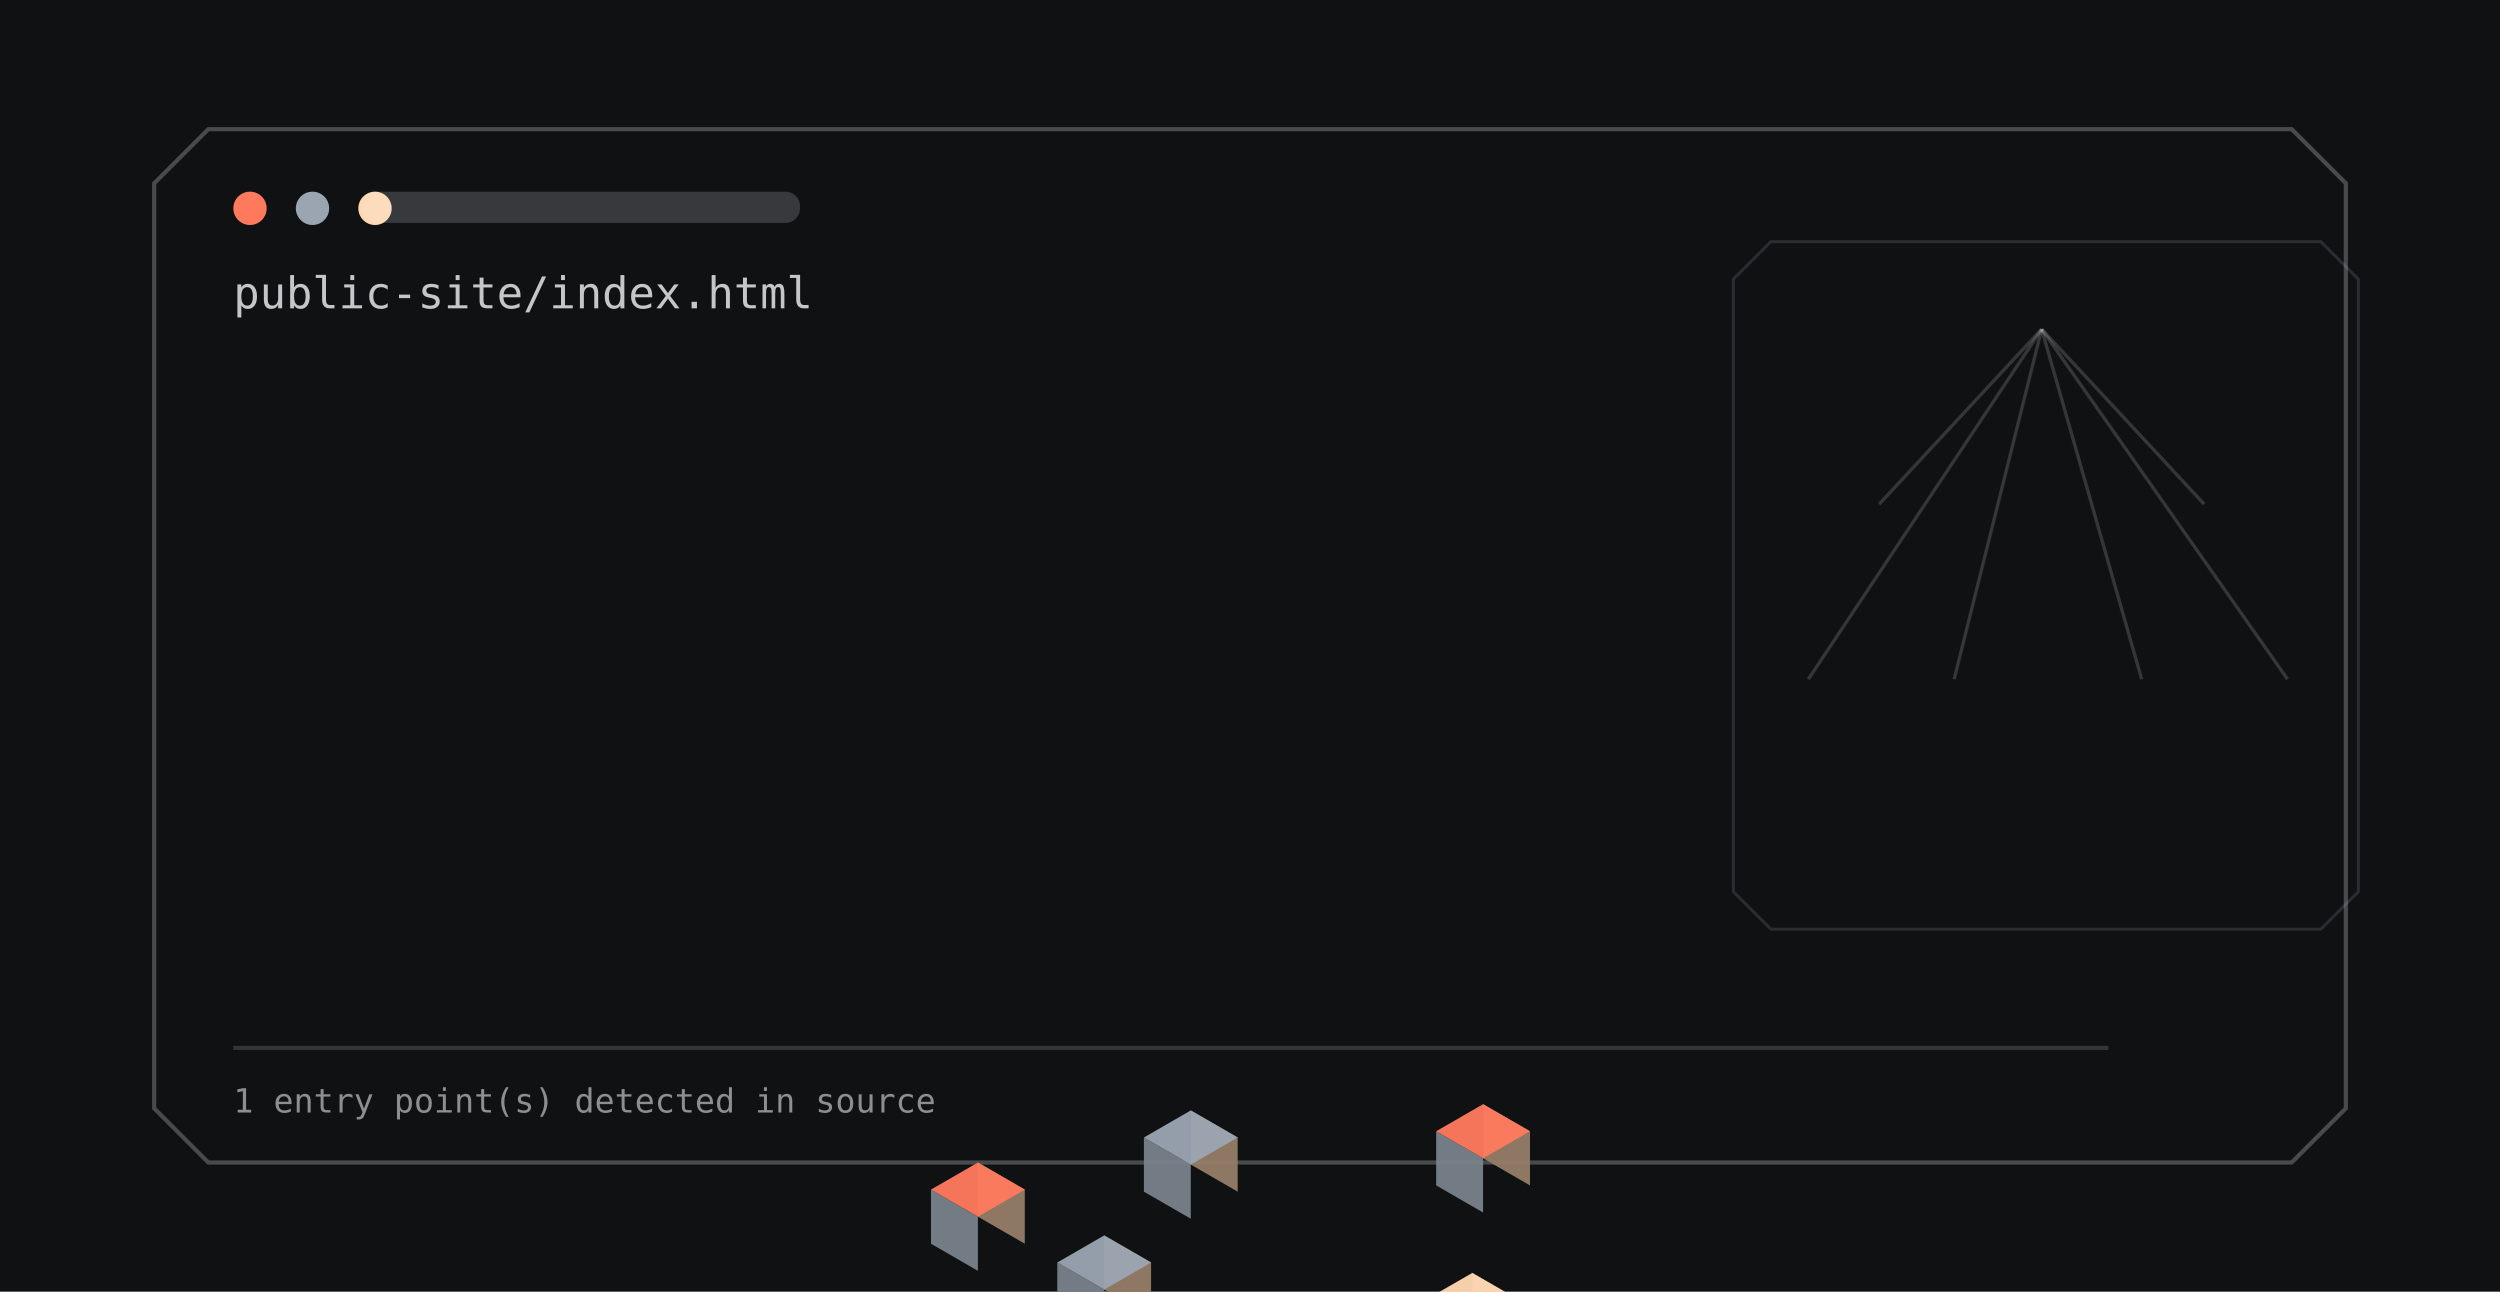
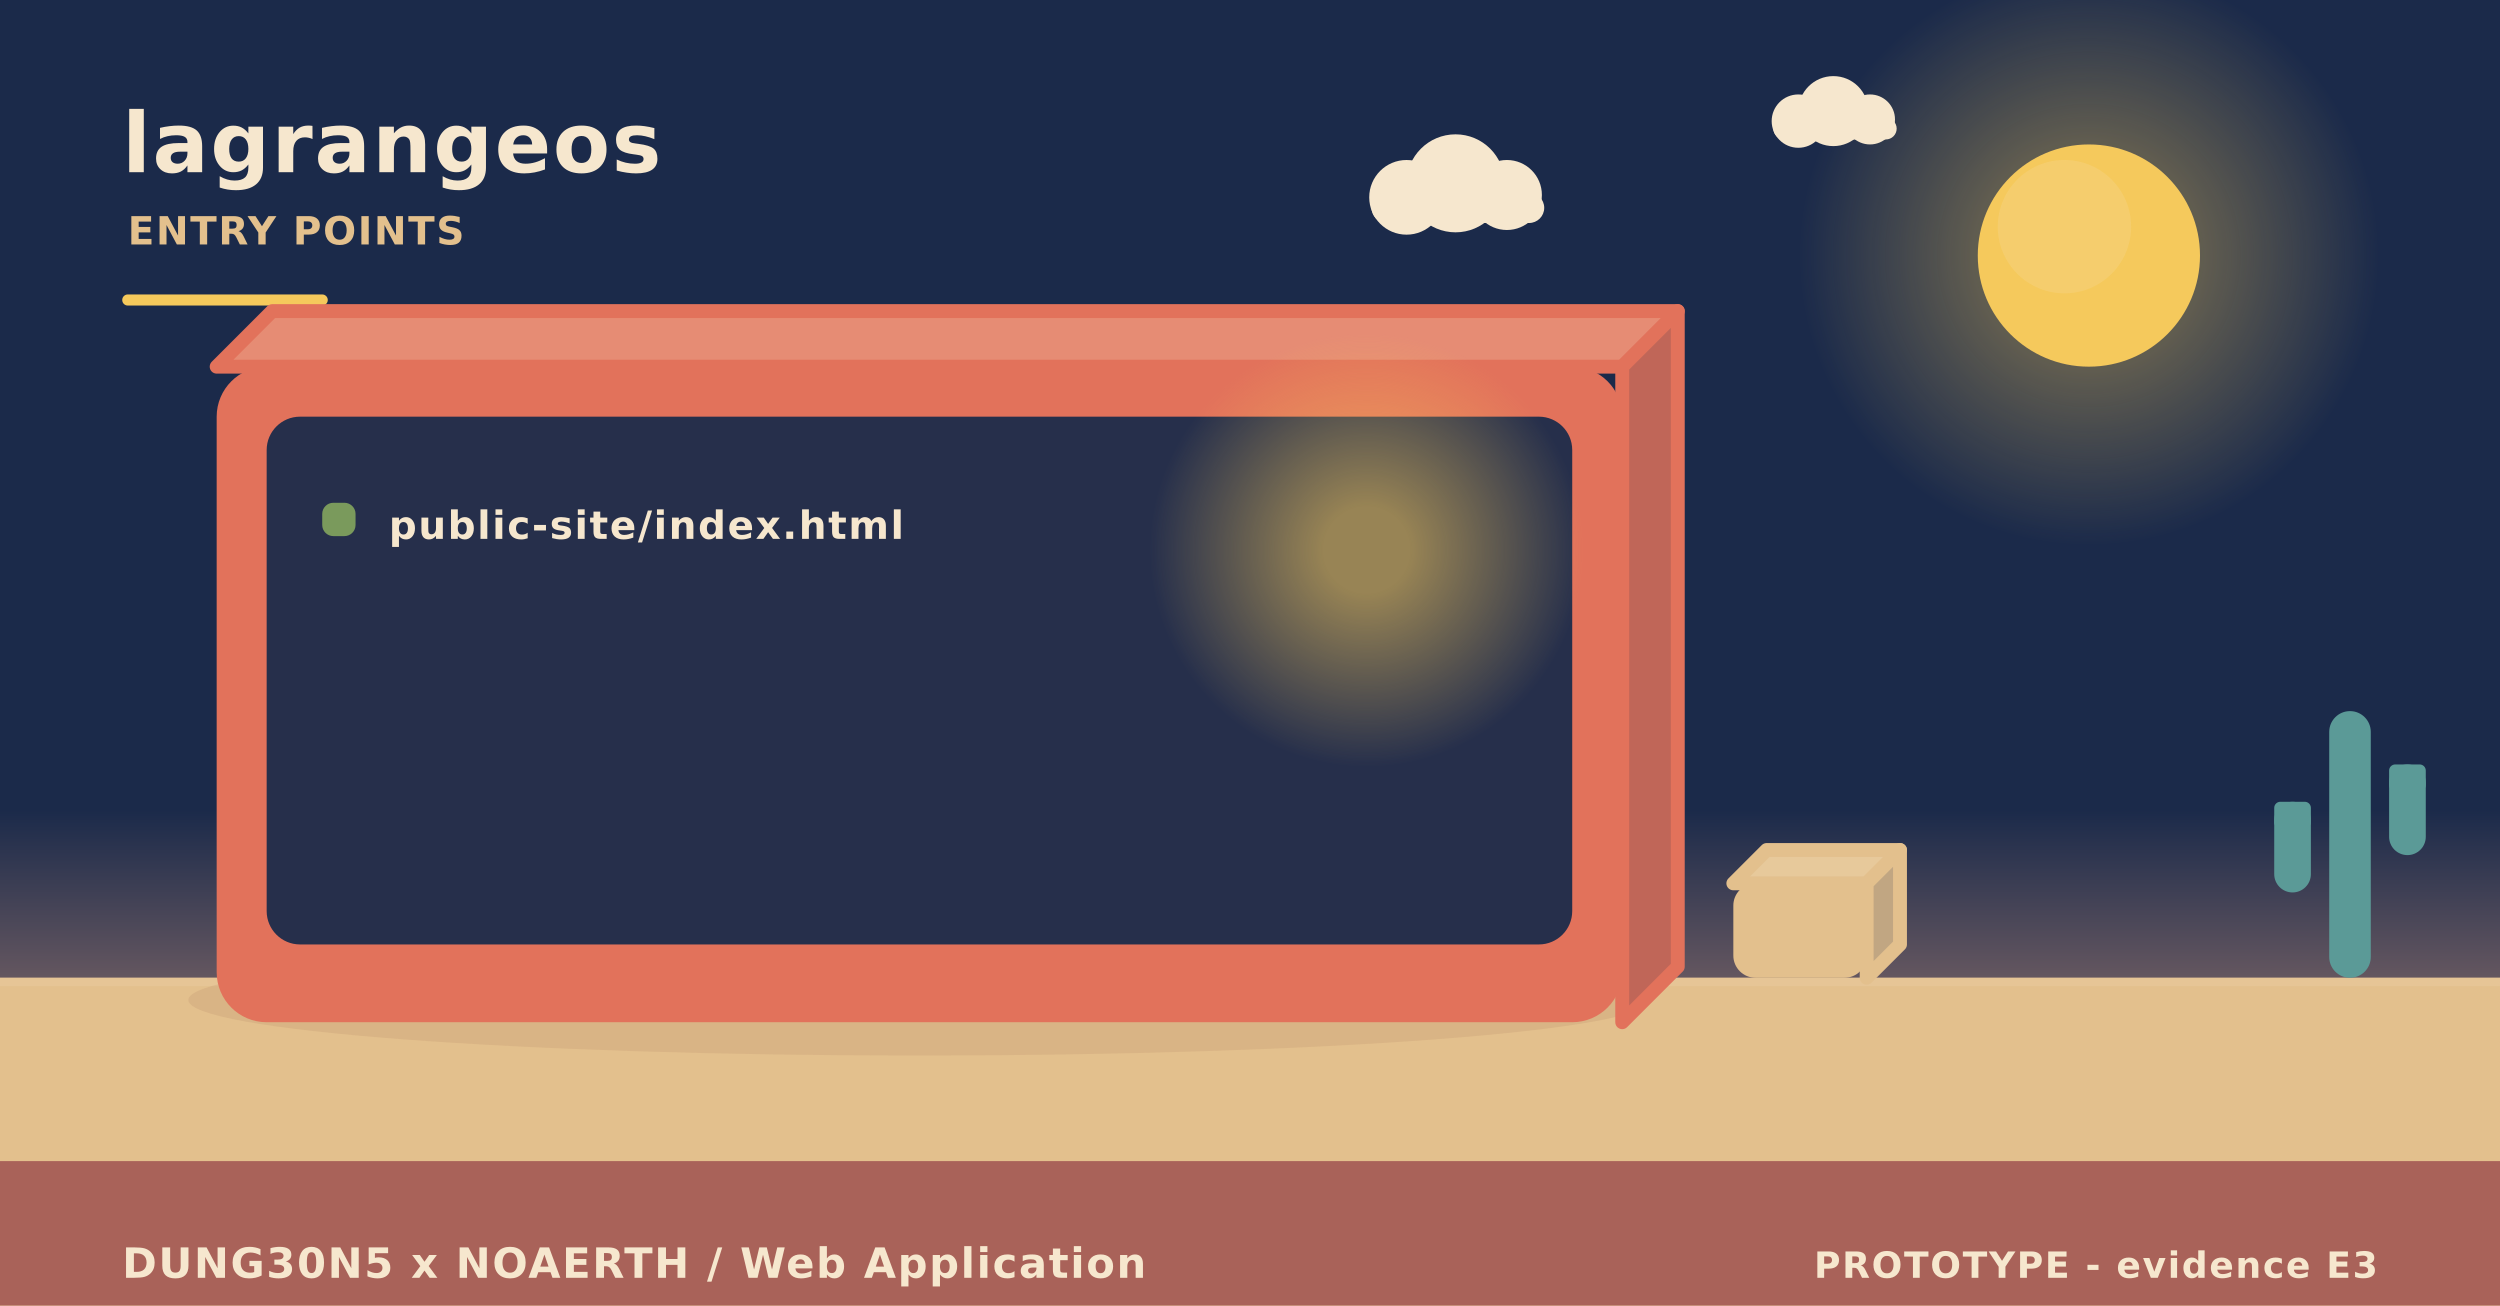
- <svg xmlns="http://www.w3.org/2000/svg" viewBox="0 0 1200 620" width="1200" height="620" role="img" aria-label="lagrangeos command surface">
-   <rect width="1200" height="620" fill="#0f1113" />
-   <defs>
-     <linearGradient id="gt" x1="0" y1="0" x2="1" y2="1">
-       <stop offset="0%" stop-color="#ff7a5c" />
-       <stop offset="100%" stop-color="#9aa5b1" />
-     </linearGradient>
-   </defs>
-   <path d="M100.00,62.00 H1100.00 L1126.00,88.00 V532.00 L1100.00,558.00 H100.00 L74.00,532.00 V88.00 Z" fill="none" stroke="rgba(241,243,245,0.300)" stroke-width="2.00" opacity="0.85" />
-   <circle cx="120.00" cy="100.00" r="8.00" fill="#ff7a5c" opacity="1.00" />
-   <circle cx="150.00" cy="100.00" r="8.00" fill="#9aa5b1" opacity="1.00" />
-   <circle cx="180.00" cy="100.00" r="8.00" fill="#ffd8b1" opacity="1.00" />
-   <rect x="174.00" y="92.00" width="210.00" height="15.00" rx="7.00" fill="rgba(241,243,245,0.180)" opacity="1.00" />
-   <text x="112" y="148" font-family="ui-monospace,SFMono-Regular,Menlo,monospace" font-size="21" fill="rgba(241,243,245,0.800)">public-site/index.html</text>
-   <path d="M850.00,116.00 H1114.00 L1132.00,134.00 V428.00 L1114.00,446.00 H850.00 L832.00,428.00 V134.00 Z" fill="none" stroke="rgba(241,243,245,0.180)" stroke-width="1.40" opacity="0.70" />
-   <line x1="980.00" y1="158.00" x2="902.00" y2="242.00" stroke="rgba(241,243,245,0.300)" stroke-width="1.60" opacity="0.55" />
-   <line x1="980.00" y1="158.00" x2="1058.00" y2="242.00" stroke="rgba(241,243,245,0.300)" stroke-width="1.60" opacity="0.55" />
-   <line x1="980.00" y1="158.00" x2="868.00" y2="326.00" stroke="rgba(241,243,245,0.300)" stroke-width="1.60" opacity="0.55" />
-   <line x1="980.00" y1="158.00" x2="938.00" y2="326.00" stroke="rgba(241,243,245,0.300)" stroke-width="1.60" opacity="0.55" />
-   <line x1="980.00" y1="158.00" x2="1028.00" y2="326.00" stroke="rgba(241,243,245,0.300)" stroke-width="1.60" opacity="0.55" />
-   <line x1="980.00" y1="158.00" x2="1098.00" y2="326.00" stroke="rgba(241,243,245,0.300)" stroke-width="1.60" opacity="0.55" />
-   <polygon points="711.87,556.00 734.39,569.00 734.39,543.00 711.87,530.00" fill="#947d67" opacity="0.95" />
-   <polygon points="689.36,569.00 711.87,582.00 711.87,556.00 689.36,543.00" fill="#78818a" opacity="0.95" />
-   <polygon points="711.87,530.00 734.39,543.00 711.87,556.00 689.36,543.00" fill="#ff7a5c" opacity="0.95" />
-   <polygon points="571.58,559.00 594.09,572.00 594.09,546.00 571.58,533.00" fill="#947d67" opacity="0.95" />
-   <polygon points="549.06,572.00 571.58,585.00 571.58,559.00 549.06,546.00" fill="#78818a" opacity="0.95" />
-   <polygon points="571.58,533.00 594.09,546.00 571.58,559.00 549.06,546.00" fill="#9aa5b1" opacity="0.95" />
-   <polygon points="706.68,637.00 729.19,650.00 729.19,624.00 706.68,611.00" fill="#947d67" opacity="0.95" />
-   <polygon points="684.16,650.00 706.68,663.00 706.68,637.00 684.16,624.00" fill="#78818a" opacity="0.95" />
-   <polygon points="706.68,611.00 729.19,624.00 706.68,637.00 684.16,624.00" fill="#ffd8b1" opacity="0.95" />
-   <polygon points="469.39,584.00 491.90,597.00 491.90,571.00 469.39,558.00" fill="#947d67" opacity="0.95" />
-   <polygon points="446.87,597.00 469.39,610.00 469.39,584.00 446.87,571.00" fill="#78818a" opacity="0.95" />
-   <polygon points="469.39,558.00 491.90,571.00 469.39,584.00 446.87,571.00" fill="#ff7a5c" opacity="0.95" />
-   <polygon points="530.01,619.00 552.52,632.00 552.52,606.00 530.01,593.00" fill="#947d67" opacity="0.95" />
-   <polygon points="507.49,632.00 530.01,645.00 530.01,619.00 507.49,606.00" fill="#78818a" opacity="0.95" />
-   <polygon points="530.01,593.00 552.52,606.00 530.01,619.00 507.49,606.00" fill="#9aa5b1" opacity="0.95" />
-   <polygon points="607.95,664.00 630.47,677.00 630.47,651.00 607.95,638.00" fill="#947d67" opacity="0.95" />
-   <polygon points="585.43,677.00 607.95,690.00 607.95,664.00 585.43,651.00" fill="#78818a" opacity="0.95" />
-   <polygon points="607.95,638.00 630.47,651.00 607.95,664.00 585.43,651.00" fill="#ffd8b1" opacity="0.95" />
-   <polygon points="668.57,699.00 691.09,712.00 691.09,686.00 668.57,673.00" fill="#947d67" opacity="0.95" />
-   <polygon points="646.05,712.00 668.57,725.00 668.57,699.00 646.05,686.00" fill="#78818a" opacity="0.95" />
-   <polygon points="668.57,673.00 691.09,686.00 668.57,699.00 646.05,686.00" fill="#ff7a5c" opacity="0.95" />
-   <rect x="112.00" y="502.00" width="900.00" height="2.00" rx="0.00" fill="rgba(241,243,245,0.160)" opacity="1.00" />
-   <text x="112" y="534" font-family="ui-monospace,Menlo,monospace" font-size="16" fill="rgba(241,243,245,0.550)">1 entry point(s) detected in source</text>
+ <svg xmlns="http://www.w3.org/2000/svg" width="900" height="470" viewBox="0 0 900 470" role="img" aria-label="lagrangeos - how it is operated">
+   <linearGradient id="skyt" x1="0" y1="0" x2="0" y2="1">
+     <stop offset="0" stop-color="#1b2a4a" />
+     <stop offset="0.62" stop-color="#1b2a4a" />
+     <stop offset="1" stop-color="#f3ad8a" />
+   </linearGradient>
+   <rect width="900" height="470" fill="url(#skyt)" />
+   <radialGradient id="sunt">
+     <stop offset="0.35" stop-color="#f5c95c" stop-opacity="0.34" />
+     <stop offset="1" stop-color="#f5c95c" stop-opacity="0" />
+   </radialGradient>
+   <circle cx="752" cy="92" r="104" fill="url(#sunt)" />
+   <circle cx="752" cy="92" r="40" fill="#f5c95c" />
+   <circle cx="743.2" cy="81.6" r="24" fill="#f5d27e" opacity="0.5" />
+   <g>
+     <circle cx="524" cy="66" r="17.64" fill="#f6e7ce" />
+     <circle cx="506.36" cy="71.04" r="13.44" fill="#f6e7ce" />
+     <circle cx="542.48" cy="70.2" r="12.6" fill="#f6e7ce" />
+     <rect x="493.76" y="69.36" width="62.16" height="10.92" rx="5.46" fill="#f6e7ce" />
+   </g>
+   <g>
+     <circle cx="660" cy="40" r="12.6" fill="#f6e7ce" />
+     <circle cx="647.4" cy="43.6" r="9.6" fill="#f6e7ce" />
+     <circle cx="673.2" cy="43" r="9" fill="#f6e7ce" />
+     <rect x="638.4" y="42.4" width="44.4" height="7.8" rx="3.9" fill="#f6e7ce" />
+   </g>
+   <rect x="0" y="352" width="900" height="118" fill="#e3c08d" />
+   <rect x="0" y="352" width="900" height="3" fill="#e6c596" />
+   <text x="44" y="62" font-family="Verdana,DejaVu Sans,sans-serif" font-size="30" font-weight="700" letter-spacing="0.6" fill="#f6e7ce" text-anchor="start">lagrangeos</text>
+   <text x="46" y="88" font-family="Verdana,DejaVu Sans,sans-serif" font-size="14" font-weight="700" letter-spacing="0.6" fill="#e3c08d" text-anchor="start">ENTRY POINTS</text>
+   <rect x="44" y="106" width="74" height="4" rx="2" fill="#f5c95c" />
+   <ellipse cx="331" cy="360" rx="263.2" ry="20" fill="rgba(138,90,68,0.11)" />
+   <path d="M78,132 L584,132 L604,112 L98,112 Z" fill="#e68c74" stroke="#e2725b" stroke-width="5" stroke-linejoin="round" />
+   <path d="M584,132 L604,112 L604,348 L584,368 Z" fill="#c06658" stroke="#e2725b" stroke-width="5" stroke-linejoin="round" />
+   <rect x="78" y="132" width="506" height="236" rx="18" fill="#e2725b" />
+   <rect x="96" y="150" width="470" height="190" rx="12" fill="#1b2a4a" opacity="0.94" />
+   <radialGradient id="lamp58413">
+     <stop offset="0.2" stop-color="#f5c95c" stop-opacity="0.55" />
+     <stop offset="1" stop-color="#f5c95c" stop-opacity="0" />
+   </radialGradient>
+   <circle cx="492" cy="198" r="78" fill="url(#lamp58413)" />
+   <rect x="116" y="181" width="12" height="12" rx="4" fill="#7a9a5c" />
+   <text x="140" y="194" font-family="Verdana,DejaVu Sans,sans-serif" font-size="14" font-weight="700" letter-spacing="0.6" fill="#f6e7ce" text-anchor="start">public-site/index.html</text>
+   <path d="M624,318 L672,318 L684,306 L636,306 Z" fill="#e7c99b" stroke="#e3c08d" stroke-width="5" stroke-linejoin="round" />
+   <path d="M672,318 L684,306 L684,340 L672,352 Z" fill="#c1a682" stroke="#e3c08d" stroke-width="5" stroke-linejoin="round" />
+   <rect x="624" y="318" width="48" height="34" rx="8" fill="#e3c08d" />
+   <rect x="838.52" y="256" width="14.96" height="96" rx="7.48" fill="#5b9a97" />
+   <rect x="818.72" y="288.64" width="13.2" height="32.64" rx="6.6" fill="#5b9a97" />
+   <rect x="818.72" y="288.64" width="13.2" height="9.6" rx="2.2" fill="#5b9a97" />
+   <rect x="860.08" y="275.2" width="13.2" height="32.64" rx="6.6" fill="#5b9a97" />
+   <rect x="860.08" y="275.2" width="13.2" height="9.6" rx="2.2" fill="#5b9a97" />
+   <rect x="0" y="418" width="900" height="52" rx="0" fill="#a65c56" opacity="0.94" />
+   <text x="44" y="460" font-family="Verdana,DejaVu Sans,sans-serif" font-size="15" font-weight="700" letter-spacing="0.6" fill="#f6e7ce" text-anchor="start">DUNG30N5 x NOAERTH  /  Web Application</text>
+   <text x="856" y="460" font-family="Verdana,DejaVu Sans,sans-serif" font-size="13" font-weight="700" letter-spacing="0.6" fill="#f6e7ce" text-anchor="end">PROTOTYPE  -  evidence E3</text>
</svg>
